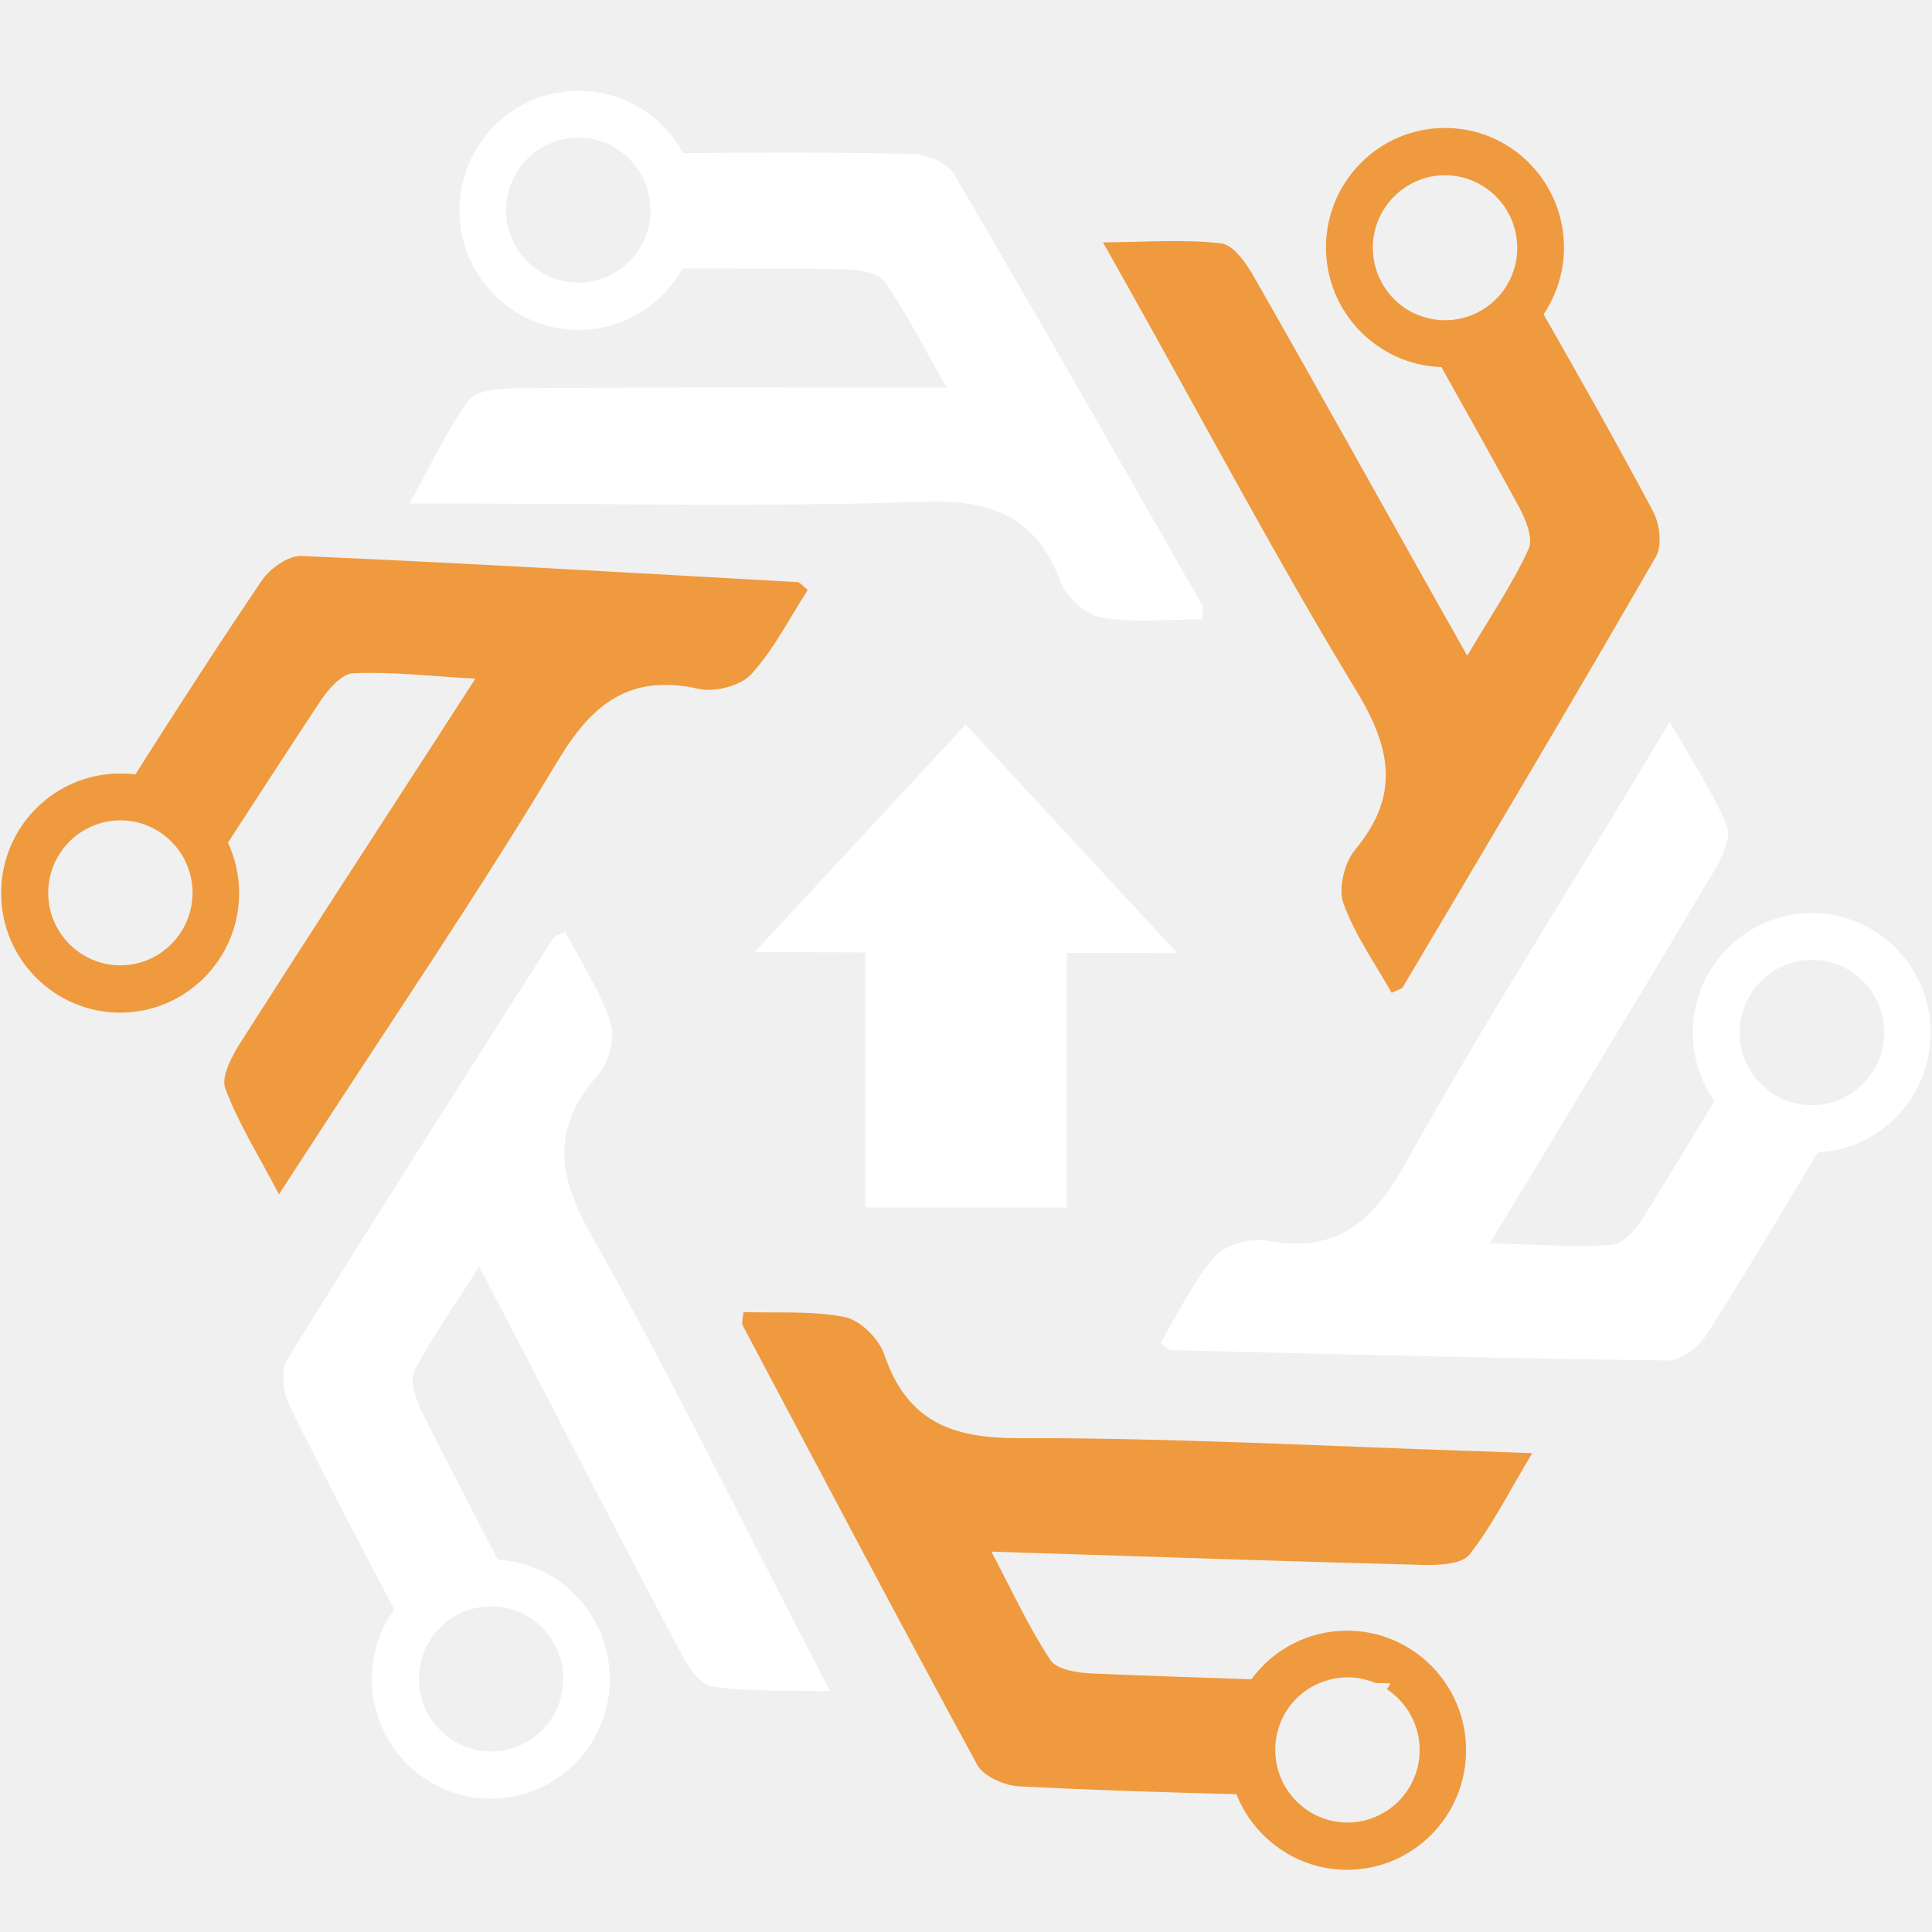
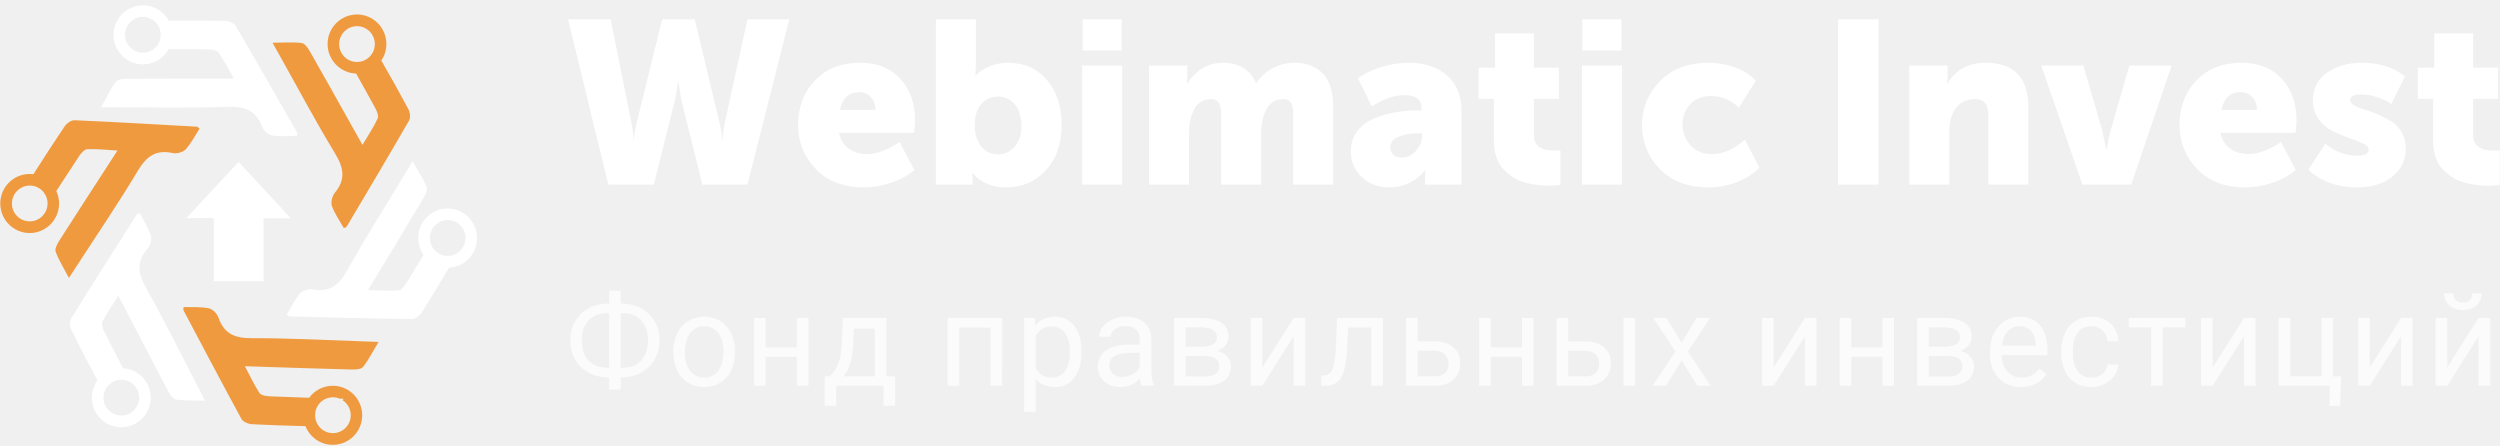
- <svg xmlns="http://www.w3.org/2000/svg" height="64" viewBox="0 0 64 64" width="64">
-   <g fill="none" fill-rule="nonzero">
-     <g transform="translate(0 3)">
-       <g fill="#fff">
-         <path d="m39.833 17.066c-2.732-4.781-5.45-9.562-8.234-14.306-.223-.373-.913-.649-1.388-.664-2.524-.052-5.056-.052-7.581-.022-.668-1.231-1.975-2.066-3.467-2.066-2.175 0-3.942 1.775-3.942 3.961s1.767 3.961 3.942 3.961c1.477 0 2.769-.82 3.445-2.036 1.797 0 3.549 0 5.301.022.475.007 1.158.09 1.381.403.735 1.029 1.299 2.178 2.071 3.521h-1.871c-4.143 0-8.286-.015-12.429.022-.527.007-1.284.067-1.537.403-.72.977-1.232 2.103-1.96 3.416h1.782c5.078 0 10.157.119 15.228-.06 2.242-.075 3.727.448 4.551 2.633.193.515.832 1.111 1.351 1.201 1.091.186 2.235.06 3.348.06.007-.254.052-.38.007-.448zm-19.245-11.181c-.401.298-.898.477-1.433.477-1.322 0-2.391-1.082-2.391-2.402 0-1.328 1.077-2.402 2.391-2.402.601 0 1.151.224 1.567.589.505.44.824 1.089.824 1.813.007.783-.371 1.484-.958 1.924z" />
-         <path d="m26.677 51.437c-2.346-4.52-4.596-9.1-7.098-13.538-1.106-1.962-1.329-3.528.215-5.266.364-.41.594-1.261.431-1.753-.342-1.059-.98-2.014-1.5-3.006-.215.097-.342.119-.386.186-2.955 4.639-5.917 9.279-8.813 13.956-.23.373-.156 1.119.059 1.544 1.121 2.268 2.287 4.513 3.475 6.75-.468.649-.742 1.447-.742 2.312 0 2.185 1.767 3.961 3.942 3.961s3.942-1.775 3.942-3.961c0-2.103-1.641-3.834-3.712-3.953-.846-1.634-1.671-3.222-2.48-4.826-.215-.425-.453-1.074-.282-1.417.564-1.126 1.322-2.163 2.146-3.468.394.761.631 1.208.869 1.663 1.916 3.692 3.824 7.384 5.769 11.062.245.47.653 1.119 1.062 1.179 1.195.186 2.428.127 3.92.164-.349-.694-.579-1.141-.817-1.589zm-9.199-.895s.007 0 0 0c.705.418 1.181 1.193 1.181 2.074 0 1.328-1.077 2.402-2.391 2.402s-2.391-1.082-2.391-2.402c0-.246.037-.477.104-.701.297-.985 1.21-1.701 2.287-1.701.445 0 .861.119 1.21.328z" />
-         <path d="m60.02 27.247c-2.175 0-3.942 1.775-3.942 3.961 0 .843.26 1.626.713 2.268-.772 1.283-1.537 2.536-2.309 3.782-.252.403-.683.947-1.062.977-1.255.097-2.524-.015-4.069-.045.438-.731.705-1.171.973-1.604 2.146-3.558 4.306-7.116 6.43-10.689.267-.455.609-1.141.453-1.529-.46-1.126-1.151-2.148-1.893-3.453-.408.671-.668 1.104-.921 1.529-2.628 4.363-5.368 8.667-7.848 13.113-1.091 1.962-2.309 2.969-4.596 2.543-.542-.097-1.381.142-1.723.537-.72.843-1.203 1.887-1.782 2.849.193.134.275.239.356.239 5.479.134 10.966.276 16.445.343.431.007 1.032-.448 1.284-.85 1.262-1.992 2.48-4.013 3.683-6.042 2.079-.104 3.742-1.835 3.742-3.953.007-2.2-1.76-3.976-3.935-3.976zm1.314 5.967c-.379.254-.824.395-1.314.395-1.077 0-1.982-.716-2.287-1.693-.067-.224-.104-.462-.104-.709 0-1.171.839-2.156 1.953-2.364.015-.022.03-.052.052-.082.015.022.022.045.037.067.119-.015.238-.03.356-.03 1.322 0 2.391 1.082 2.391 2.402-.007.85-.438 1.589-1.084 2.014z" />
+ <svg xmlns="http://www.w3.org/2000/svg" height="52" viewBox="0 0 292 52" width="292">
+   <g fill="none" fill-rule="evenodd">
+     <g fill="#fff" transform="translate(66 2)">
+       <path d="m5.049 19.562-4.698-19.305h4.968l2.43 12.069c.072.36.13.706.175 1.04.045.333.068.58.068.743v.243h.054c.018-.558.126-1.233.324-2.025l2.97-12.069h3.807l2.889 12.069c.09.36.162.706.216 1.04s.09.58.108.743v.243h.054c0-.558.081-1.233.243-2.025l2.646-12.069h4.887l-4.887 19.305h-5.265l-2.43-9.747-.378-2.268h-.054c-.054.684-.18 1.44-.378 2.268l-2.43 9.747zm22.167-6.966c0-2.088.657-3.82 1.971-5.197 1.314-1.377 3.069-2.066 5.265-2.066 1.998 0 3.568.625 4.712 1.877 1.143 1.251 1.714 2.866 1.714 4.846 0 .324-.036.81-.108 1.458h-8.775c.162.81.544 1.426 1.147 1.849s1.3.634 2.092.634c1.152 0 2.43-.468 3.834-1.404l1.728 3.267c-.738.63-1.642 1.125-2.713 1.485s-2.146.54-3.227.54c-2.358 0-4.221-.72-5.589-2.16s-2.052-3.15-2.052-5.13zm4.887-1.755h4.158c0-.594-.175-1.089-.526-1.485s-.814-.594-1.391-.594c-1.188 0-1.935.693-2.241 2.079zm11.205 8.721v-19.305h4.671v5.373l-.054 1.188h.054c.396-.45.94-.81 1.633-1.08s1.399-.405 2.119-.405c1.89 0 3.406.67 4.55 2.011 1.143 1.341 1.714 3.1 1.714 5.279s-.612 3.933-1.836 5.265-2.772 1.998-4.644 1.998c-1.674 0-2.97-.549-3.888-1.647h-.054c.018.234.027.495.027.783v.54zm4.536-6.858c0 .9.238 1.678.716 2.336s1.147.986 2.011.986c.774 0 1.422-.297 1.944-.891s.783-1.404.783-2.43-.252-1.854-.756-2.484c-.504-.63-1.161-.945-1.971-.945-.774 0-1.422.288-1.944.864-.522.576-.783 1.431-.783 2.565zm12.609-8.802v-3.645h4.563v3.645zm-.054 15.66v-13.905h4.671v13.905zm7.803 0v-13.905h4.482v1.215l-.054.864h.054c1.062-1.602 2.439-2.403 4.131-2.403 1.872 0 3.168.783 3.888 2.349h.054c.396-.648.994-1.201 1.796-1.661.801-.459 1.687-.689 2.659-.689 1.368 0 2.461.414 3.28 1.242s1.228 2.151 1.228 3.969v9.018h-4.671v-8.235c0-1.17-.36-1.755-1.08-1.755-.936 0-1.615.391-2.038 1.175-.423.783-.634 1.759-.634 2.929v5.886h-4.671v-8.235c0-1.17-.36-1.755-1.08-1.755-.972 0-1.66.396-2.066 1.188-.405.792-.608 1.764-.608 2.916v5.886zm23.571-3.915c0-.882.243-1.647.729-2.295s1.129-1.143 1.931-1.485 1.633-.589 2.498-.743 1.764-.23 2.7-.23h.405v-.243c0-1.026-.657-1.539-1.971-1.539-1.224 0-2.502.441-3.834 1.323l-1.62-3.294c.63-.486 1.498-.909 2.606-1.269s2.2-.54 3.28-.54c1.926 0 3.442.504 4.55 1.512s1.661 2.394 1.661 4.158v8.559h-4.266v-.837l.054-.864h-.054c-.45.63-1.048 1.125-1.796 1.485s-1.525.54-2.336.54c-1.332 0-2.421-.405-3.267-1.215-.846-.81-1.269-1.818-1.269-3.024zm4.617-.432c0 .342.117.625.351.851s.558.338.972.338c.648 0 1.206-.261 1.674-.783s.702-1.08.702-1.674v-.378h-.432c-.864 0-1.624.13-2.281.392s-.986.679-.986 1.256zm12.096-.783v-4.887h-1.782v-3.645h1.917v-3.996h4.536v3.996h2.916v3.645h-2.916v4.266c0 1.188.828 1.782 2.484 1.782.216 0 .423-.009.621-.027v4.05c-.702.054-1.125.081-1.269.081-.432 0-.85-.022-1.256-.068s-.873-.13-1.404-.257-1.008-.315-1.431-.567-.823-.562-1.202-.931-.675-.85-.891-1.444-.324-1.26-.324-1.998zm10.341-10.53v-3.645h4.563v3.645zm-.054 15.66v-13.905h4.671v13.905zm7.02-6.966c0-1.98.697-3.685 2.092-5.117 1.395-1.431 3.28-2.147 5.657-2.147 1.044 0 2.065.175 3.064.526.999.351 1.822.877 2.47 1.579l-1.971 3.132c-.936-.9-2.025-1.35-3.267-1.35-1.044 0-1.858.328-2.443.986-.585.657-.877 1.435-.877 2.336 0 .918.306 1.723.918 2.417s1.467 1.04 2.565 1.04c1.242 0 2.511-.558 3.807-1.674l1.701 3.267c-.684.702-1.561 1.26-2.632 1.674s-2.182.621-3.334.621c-2.376 0-4.261-.711-5.657-2.133s-2.092-3.141-2.092-5.157zm22.896 6.966v-19.305h4.725v19.305zm8.316 0v-13.905h4.482v1.215l-.054.864h.054c.954-1.602 2.43-2.403 4.428-2.403 3.33 0 4.995 1.737 4.995 5.211v9.018h-4.671v-8.154c0-1.224-.513-1.836-1.539-1.836-.99 0-1.741.351-2.255 1.053-.513.702-.769 1.584-.769 2.646v6.291zm20.223 0-4.806-13.905h4.914l2.16 7.398.513 2.403h.054c.162-.99.333-1.791.513-2.403l2.133-7.398h4.941l-4.725 13.905zm11.34-6.966c0-2.088.657-3.82 1.971-5.197 1.314-1.377 3.069-2.066 5.265-2.066 1.998 0 3.568.625 4.712 1.877 1.143 1.251 1.714 2.866 1.714 4.846 0 .324-.036.81-.108 1.458h-8.775c.162.81.544 1.426 1.147 1.849s1.3.634 2.092.634c1.152 0 2.43-.468 3.834-1.404l1.728 3.267c-.738.63-1.642 1.125-2.713 1.485s-2.146.54-3.227.54c-2.358 0-4.221-.72-5.589-2.16s-2.052-3.15-2.052-5.13zm4.887-1.755h4.158c0-.594-.175-1.089-.526-1.485s-.814-.594-1.391-.594c-1.188 0-1.935.693-2.241 2.079zm10.152 6.993 1.998-3.051c1.116.936 2.376 1.404 3.78 1.404.846 0 1.269-.243 1.269-.729 0-.27-.225-.508-.675-.716s-.99-.418-1.62-.634-1.264-.481-1.903-.796-1.183-.778-1.633-1.391-.675-1.341-.675-2.187c0-1.386.544-2.466 1.633-3.24s2.47-1.161 4.144-1.161c1.998 0 3.654.531 4.968 1.593l-1.593 3.24c-.396-.324-.931-.594-1.607-.81s-1.309-.324-1.903-.324c-.864 0-1.296.225-1.296.675 0 .216.162.418.486.608s.724.351 1.202.486.999.324 1.566.567 1.089.513 1.566.81.877.72 1.202 1.269.486 1.174.486 1.877c0 1.332-.517 2.425-1.552 3.28s-2.425 1.282-4.171 1.282c-2.25 0-4.14-.684-5.67-2.052zm14.58-3.402v-4.887h-1.782v-3.645h1.917v-3.996h4.536v3.996h2.916v3.645h-2.916v4.266c0 1.188.828 1.782 2.484 1.782.216 0 .423-.009.621-.027v4.05c-.702.054-1.125.081-1.269.081-.432 0-.85-.022-1.256-.068s-.873-.13-1.404-.257-1.008-.315-1.431-.567-.823-.562-1.202-.931-.675-.85-.891-1.444-.324-1.26-.324-1.998z" />
+       <path d="m6.504 33.468h.227c.806.005 1.541.193 2.205.564.664.371 1.18.883 1.549 1.534.369.652.553 1.381.553 2.186 0 .811-.186 1.545-.557 2.205-.371.659-.884 1.173-1.538 1.542-.654.369-1.382.558-2.183.568h-.256v1.436h-1.362v-1.436h-.205c-.815 0-1.556-.186-2.223-.557s-1.184-.884-1.553-1.538c-.369-.654-.553-1.389-.553-2.205 0-.815.184-1.55.553-2.205.369-.654.886-1.167 1.553-1.538s1.407-.557 2.223-.557h.205v-1.509h1.362zm-1.567 1.106c-.918 0-1.644.282-2.179.846-.535.564-.802 1.346-.802 2.347 0 1.006.266 1.788.798 2.347.532.559 1.265.839 2.197.839h.19v-6.379zm1.567 0v6.379h.205c.933 0 1.661-.287 2.186-.861s.787-1.354.787-2.34c0-.977-.262-1.75-.787-2.322-.525-.571-1.263-.857-2.216-.857zm6.135 4.453c0-.776.153-1.475.458-2.095s.73-1.099 1.274-1.436c.544-.337 1.166-.505 1.864-.505 1.079 0 1.952.374 2.618 1.121.667.747 1 1.741 1 2.981v.095c0 .771-.148 1.464-.443 2.076-.295.613-.718 1.09-1.267 1.432-.549.342-1.18.513-1.893.513-1.074 0-1.945-.374-2.611-1.121-.667-.747-1-1.736-1-2.966zm1.362.161c0 .879.204 1.584.612 2.117s.953.798 1.637.798c.688 0 1.235-.27 1.641-.809.405-.54.608-1.295.608-2.267 0-.869-.206-1.573-.619-2.113-.413-.54-.961-.809-1.644-.809-.669 0-1.208.266-1.619.798-.41.532-.615 1.294-.615 2.285zm14.426 3.875h-1.355v-3.384h-3.64v3.384h-1.362v-7.925h1.362v3.435h3.64v-3.435h1.355zm2.509-1.106.469-.579c.527-.684.828-1.709.901-3.076l.125-3.164h5.105v6.819h1.018v3.435h-1.355v-2.329h-5.53v2.329h-1.355l.007-3.435zm1.604 0h3.64v-5.566h-2.439l-.081 1.89c-.083 1.577-.457 2.803-1.121 3.677zm18.51 1.106h-1.355v-6.804h-3.647v6.804h-1.362v-7.925h6.365zm9.27-3.875c0 1.206-.276 2.178-.828 2.915-.552.737-1.299 1.106-2.241 1.106-.962 0-1.719-.305-2.271-.916v3.816h-1.355v-10.972h1.238l.066.879c.552-.684 1.318-1.025 2.3-1.025.952 0 1.705.359 2.26 1.077s.831 1.716.831 2.996zm-1.355-.154c0-.894-.19-1.599-.571-2.117s-.903-.776-1.567-.776c-.82 0-1.436.364-1.846 1.091v3.787c.405.723 1.025 1.084 1.86 1.084.649 0 1.166-.258 1.549-.773s.575-1.281.575-2.296zm8.369 4.028c-.078-.156-.142-.435-.19-.835-.63.654-1.382.981-2.256.981-.781 0-1.422-.221-1.923-.663-.5-.442-.751-1.002-.751-1.681 0-.825.314-1.466.941-1.923.627-.457 1.51-.685 2.648-.685h1.318v-.623c0-.474-.142-.851-.425-1.132-.283-.281-.701-.421-1.252-.421-.483 0-.889.122-1.216.366-.327.244-.491.54-.491.886h-1.362c0-.396.14-.778.421-1.146.281-.369.662-.66 1.143-.875.481-.215 1.01-.322 1.586-.322.913 0 1.628.228 2.146.685.518.457.786 1.085.806 1.886v3.647c0 .728.093 1.306.278 1.736v.117zm-2.249-1.033c.425 0 .828-.11 1.208-.33.381-.22.657-.505.828-.857v-1.626h-1.062c-1.66 0-2.49.486-2.49 1.458 0 .425.142.757.425.996s.647.359 1.091.359zm6.04 1.033v-7.925h3.091c1.055 0 1.864.184 2.428.553.564.369.846.909.846 1.622 0 .366-.11.697-.33.992-.22.295-.544.521-.974.677.479.112.863.332 1.154.659.291.327.436.718.436 1.172 0 .728-.267 1.284-.802 1.67s-1.29.579-2.267.579zm1.355-3.479v2.388h2.241c.566 0 .99-.105 1.271-.315s.421-.505.421-.886c0-.791-.581-1.187-1.743-1.187zm0-1.084h1.75c1.27 0 1.904-.371 1.904-1.113s-.601-1.125-1.802-1.15h-1.853zm12.617-3.362h1.355v7.925h-1.355v-5.779l-3.655 5.779h-1.355v-7.925h1.355v5.786zm10.427 0v7.925h-1.362v-6.804h-2.695l-.161 2.966c-.088 1.362-.316 2.336-.685 2.922-.369.586-.953.891-1.754.916h-.542v-1.194l.388-.029c.439-.049.754-.303.945-.762.19-.459.312-1.309.366-2.549l.146-3.391zm4.055 2.732h2.058c.898.01 1.609.244 2.131.703.522.459.784 1.082.784 1.868 0 .791-.269 1.426-.806 1.904-.537.479-1.26.718-2.168.718h-3.354v-7.925h1.355zm0 1.106v2.981h2.014c.508 0 .901-.131 1.179-.392.278-.261.417-.619.417-1.073 0-.439-.135-.8-.406-1.08-.271-.281-.651-.426-1.139-.436zm13.54 4.087h-1.355v-3.384h-3.64v3.384h-1.362v-7.925h1.362v3.435h3.64v-3.435h1.355zm4.055-5.193h2.058c.898.01 1.609.244 2.131.703.522.459.784 1.082.784 1.868 0 .791-.269 1.426-.806 1.904-.537.479-1.26.718-2.168.718h-3.354v-7.925h1.355zm7.8 5.193h-1.362v-7.925h1.362zm-7.8-4.087v2.981h2.014c.508 0 .901-.131 1.179-.392.278-.261.417-.619.417-1.073 0-.439-.135-.8-.406-1.08-.271-.281-.651-.426-1.139-.436zm13.225-.945 1.758-2.893h1.582l-2.593 3.918 2.673 4.006h-1.567l-1.831-2.966-1.831 2.966h-1.575l2.673-4.006-2.593-3.918h1.567zm14.416-2.893h1.355v7.925h-1.355v-5.779l-3.655 5.779h-1.355v-7.925h1.355v5.786zm10.405 7.925h-1.355v-3.384h-3.64v3.384h-1.362v-7.925h1.362v3.435h3.64v-3.435h1.355zm2.7 0v-7.925h3.091c1.055 0 1.864.184 2.428.553.564.369.846.909.846 1.622 0 .366-.11.697-.33.992-.22.295-.544.521-.974.677.479.112.863.332 1.154.659.291.327.436.718.436 1.172 0 .728-.267 1.284-.802 1.67-.535.386-1.29.579-2.267.579zm1.355-3.479v2.388h2.241c.566 0 .99-.105 1.271-.315s.421-.505.421-.886c0-.791-.581-1.187-1.743-1.187zm0-1.084h1.75c1.27 0 1.904-.371 1.904-1.113s-.601-1.125-1.802-1.15h-1.853zm10.778 4.709c-1.074 0-1.948-.353-2.622-1.058-.674-.706-1.011-1.649-1.011-2.831v-.249c0-.786.15-1.488.45-2.106.3-.618.72-1.101 1.26-1.45.54-.349 1.124-.524 1.754-.524 1.03 0 1.831.339 2.402 1.018.571.679.857 1.65.857 2.915v.564h-5.369c.02.781.248 1.412.685 1.893.437.481.992.721 1.666.721.479 0 .884-.098 1.216-.293.332-.195.623-.454.872-.776l.828.645c-.664 1.021-1.66 1.531-2.988 1.531zm-.168-7.104c-.547 0-1.006.199-1.377.597-.371.398-.601.956-.688 1.674h3.97v-.103c-.039-.688-.225-1.222-.557-1.6-.332-.378-.781-.568-1.348-.568zm8.405 5.999c.483 0 .906-.146 1.267-.439s.562-.659.601-1.099h1.282c-.024.454-.181.886-.469 1.296s-.673.737-1.154.981c-.481.244-.99.366-1.527.366-1.079 0-1.937-.36-2.574-1.08-.637-.72-.956-1.705-.956-2.955v-.227c0-.771.142-1.458.425-2.058.283-.601.69-1.067 1.219-1.399s1.156-.498 1.879-.498c.889 0 1.627.266 2.216.798s.902 1.223.941 2.073h-1.282c-.039-.513-.233-.934-.582-1.263-.349-.33-.78-.494-1.293-.494-.688 0-1.222.248-1.6.743-.378.496-.568 1.212-.568 2.15v.256c0 .913.188 1.616.564 2.109.376.493.913.74 1.611.74zm10.962-5.867h-2.659v6.826h-1.355v-6.826h-2.607v-1.099h6.621zm6.845-1.099h1.355v7.925h-1.355v-5.779l-3.655 5.779h-1.355v-7.925h1.355v5.786zm4.047 0h1.362v6.819h3.647v-6.819h1.355v6.819h.945l-.132 3.457h-1.216v-2.351h-5.962zm14.294 0h1.355v7.925h-1.355v-5.779l-3.655 5.779h-1.355v-7.925h1.355v5.786zm9.057 0h1.355v7.925h-1.355v-5.779l-3.655 5.779h-1.355v-7.925h1.355v5.786zm.366-2.886c0 .591-.201 1.066-.604 1.425s-.931.538-1.586.538-1.184-.181-1.589-.542c-.405-.361-.608-.835-.608-1.421h1.106c0 .342.093.609.278.802.186.193.457.289.813.289.342 0 .609-.095.802-.286.193-.19.289-.459.289-.806z" opacity=".7" />
+     </g>
+     <g fill-rule="nonzero">
+       <g transform="translate(0 .613333)">
+         <g fill="#fff">
+           <path d="m34.699 14.866c-2.38-4.165-4.747-8.33-7.173-12.462-.194-.325-.796-.565-1.209-.578-2.199-.045-4.404-.045-6.603-.019-.582-1.072-1.72-1.8-3.02-1.8-1.895 0-3.434 1.546-3.434 3.45 0 1.904 1.539 3.45 3.434 3.45 1.287 0 2.412-.715 3.001-1.774 1.565 0 3.092 0 4.618.019.414.006 1.009.078 1.203.351.64.897 1.132 1.897 1.804 3.067h-1.63c-3.609 0-7.218-.013-10.827.019-.459.006-1.119.058-1.339.351-.627.851-1.074 1.832-1.707 2.976h1.552c4.424 0 8.848.104 13.265-.052 1.953-.065 3.247.39 3.965 2.294.168.448.724.968 1.177 1.046.951.162 1.947.052 2.917.052.006-.221.045-.331.006-.39zm-16.764-9.74c-.349.26-.783.416-1.248.416-1.151 0-2.083-.942-2.083-2.092 0-1.157.938-2.092 2.083-2.092.524 0 1.002.195 1.365.513.44.383.718.949.718 1.579.006.682-.323 1.293-.834 1.676z" />
+           <path d="m23.238 44.807c-2.044-3.938-4.003-7.927-6.183-11.793-.964-1.709-1.158-3.073.188-4.587.317-.357.517-1.098.375-1.527-.298-.923-.854-1.754-1.306-2.619-.188.084-.298.104-.336.162-2.574 4.041-5.155 8.083-7.677 12.157-.2.325-.136.975.052 1.345.977 1.975 1.992 3.931 3.027 5.88-.407.565-.647 1.261-.647 2.014 0 1.904 1.539 3.45 3.434 3.45s3.434-1.546 3.434-3.45c0-1.832-1.429-3.34-3.234-3.444-.737-1.423-1.455-2.807-2.16-4.204-.188-.37-.395-.936-.246-1.235.492-.981 1.151-1.884 1.869-3.021.343.663.55 1.053.757 1.449 1.669 3.216 3.331 6.433 5.025 9.636.213.409.569.975.925 1.027 1.041.162 2.115.11 3.415.143-.304-.604-.504-.994-.711-1.384zm-8.013-.78s.006 0 0 0c.614.364 1.028 1.04 1.028 1.806 0 1.157-.938 2.092-2.083 2.092s-2.083-.942-2.083-2.092c0-.214.032-.416.091-.611.259-.858 1.054-1.481 1.992-1.481.388 0 .75.104 1.054.286z" />
+           <path d="m52.284 23.736c-1.895 0-3.434 1.546-3.434 3.45 0 .734.226 1.416.621 1.975-.673 1.118-1.339 2.209-2.011 3.294-.22.351-.595.825-.925.851-1.093.084-2.199-.013-3.544-.039.382-.637.614-1.02.847-1.397 1.869-3.099 3.751-6.199 5.601-9.311.233-.396.53-.994.395-1.332-.401-.981-1.002-1.871-1.649-3.008-.356.585-.582.962-.802 1.332-2.29 3.801-4.676 7.55-6.836 11.423-.951 1.709-2.011 2.586-4.003 2.216-.472-.084-1.203.123-1.5.468-.627.734-1.048 1.644-1.552 2.482.168.117.239.208.31.208 4.773.117 9.553.24 14.326.299.375.006.899-.39 1.119-.741 1.099-1.735 2.16-3.496 3.208-5.263 1.811-.091 3.26-1.598 3.26-3.444.006-1.917-1.533-3.463-3.428-3.463zm1.145 5.198c-.33.221-.718.344-1.145.344-.938 0-1.727-.624-1.992-1.475-.058-.195-.091-.403-.091-.617 0-1.02.731-1.878 1.701-2.06.013-.019.026-.045.045-.071.013.019.019.039.032.058.103-.013.207-.026.31-.026 1.151 0 2.083.942 2.083 2.092-.006.741-.382 1.384-.944 1.754z" />
+         </g>
+         <path d="m42.661 39.265c-4.417-.143-8.841-.39-13.259-.377-1.953.006-3.234-.494-3.887-2.417-.155-.455-.699-.994-1.145-1.079-.944-.188-1.94-.11-2.917-.143-.019.208-.058.312-.026.377 2.244 4.236 4.482 8.479 6.772 12.69.181.331.776.591 1.19.617 2.096.11 4.191.175 6.287.227.504 1.274 1.746 2.183 3.195 2.183 1.895 0 3.434-1.546 3.434-3.45 0-1.904-1.539-3.45-3.434-3.45-1.132 0-2.141.552-2.762 1.403-1.565-.052-3.092-.104-4.611-.169-.414-.019-1.009-.11-1.19-.39-.608-.916-1.074-1.93-1.701-3.125.744.026 1.184.039 1.63.052 3.609.117 7.218.24 10.827.331.459.013 1.125-.019 1.345-.305.653-.832 1.132-1.8 1.804-2.917-.679-.026-1.119-.039-1.552-.058zm-4.456 6.64c.213-.071.44-.117.679-.117.285 0 .55.058.802.162.149.006.291.006.44.013-.032.058-.065.11-.103.169.569.377.944 1.02.944 1.754 0 1.157-.938 2.092-2.083 2.092-.66 0-1.248-.312-1.63-.793-.285-.357-.453-.806-.453-1.3-.006-.923.582-1.702 1.403-1.982z" fill="#ef9a3e" />
+         <path d="m23.012 14.184c-4.767-.266-9.54-.546-14.313-.754-.375-.019-.905.357-1.145.708-1.248 1.845-2.458 3.717-3.648 5.594-.142-.019-.291-.026-.44-.026-1.895 0-3.434 1.546-3.434 3.45 0 1.904 1.539 3.45 3.434 3.45 1.895 0 3.434-1.546 3.434-3.45 0-.52-.116-1.014-.323-1.455.899-1.384 1.772-2.729 2.652-4.061.226-.344.621-.806.951-.825 1.093-.052 2.199.078 3.538.156-.407.624-.647 1.001-.886 1.371-1.966 3.041-3.945 6.075-5.892 9.129-.246.39-.563.975-.44 1.319.369.994.944 1.904 1.552 3.06.369-.572.608-.942.847-1.306 2.412-3.723 4.915-7.394 7.192-11.195 1.009-1.683 2.096-2.521 4.075-2.086.466.104 1.203-.084 1.513-.422.653-.715 1.099-1.611 1.63-2.43-.162-.136-.226-.221-.298-.227zm-17.463 9.11c-.071 1.085-.977 1.949-2.076 1.949-1.151 0-2.083-.942-2.083-2.092 0-1.027.744-1.884 1.72-2.06.116-.019.239-.032.362-.032 1.151 0 2.083.942 2.083 2.092-.006.045-.006.097-.006.143z" fill="#ef9a3e" />
+         <path d="m47.692 12.124c-1.015-1.904-2.076-3.788-3.15-5.666.369-.552.589-1.215.589-1.93 0-1.904-1.539-3.45-3.434-3.45s-3.434 1.546-3.434 3.45c0 1.865 1.488 3.392 3.331 3.45.763 1.364 1.507 2.69 2.231 4.022.2.364.427.923.285 1.228-.459 1.001-1.087 1.923-1.772 3.08-.362-.65-.582-1.04-.802-1.423-1.772-3.158-3.531-6.322-5.329-9.473-.226-.403-.601-.955-.957-1.001-1.048-.13-2.121-.039-3.421-.032.336.598.55.975.763 1.358 2.173 3.873 4.249 7.797 6.552 11.585 1.015 1.676 1.255 3.034-.045 4.594-.304.37-.485 1.111-.33 1.54.33.91.912 1.728 1.391 2.58.188-.091.298-.11.33-.175 2.445-4.126 4.896-8.245 7.289-12.397.2-.318.116-.968-.084-1.338zm-3.978-7.056c-.233.897-1.048 1.559-2.018 1.559-.362 0-.711-.097-1.009-.26-.64-.357-1.074-1.046-1.074-1.832 0-.026 0-.052 0-.078.045-1.118.964-2.014 2.083-2.014 1.151 0 2.083.942 2.083 2.092.006.182-.019.357-.065.533z" fill="#ef9a3e" />
      </g>
-       <path d="m48.973 45.074c-5.071-.164-10.149-.448-15.22-.433-2.242.007-3.712-.567-4.462-2.775-.178-.522-.802-1.141-1.314-1.238-1.084-.216-2.227-.127-3.348-.164-.022.239-.067.358-.03.433 2.576 4.863 5.145 9.734 7.774 14.567.208.38.891.679 1.366.709 2.406.127 4.811.201 7.217.261.579 1.462 2.005 2.506 3.668 2.506 2.175 0 3.942-1.775 3.942-3.961 0-2.185-1.767-3.961-3.942-3.961-1.299 0-2.458.634-3.17 1.611-1.797-.06-3.549-.119-5.294-.194-.475-.022-1.158-.127-1.366-.448-.698-1.052-1.232-2.215-1.953-3.588.854.03 1.359.045 1.871.06 4.143.134 8.286.276 12.429.38.527.015 1.292-.022 1.544-.351.75-.955 1.299-2.066 2.071-3.349-.78-.03-1.284-.045-1.782-.067zm-5.116 7.623c.245-.082.505-.134.78-.134.327 0 .631.067.921.186.171.007.334.007.505.015-.037.067-.074.127-.119.194.653.433 1.084 1.171 1.084 2.014 0 1.328-1.077 2.402-2.391 2.402-.757 0-1.433-.358-1.871-.91-.327-.41-.52-.925-.52-1.492-.007-1.059.668-1.954 1.611-2.275z" fill="#ef9a3e" />
-       <path d="m26.417 16.283c-5.472-.306-10.951-.627-16.431-.865-.431-.022-1.039.41-1.314.813-1.433 2.118-2.821 4.266-4.187 6.422-.163-.022-.334-.03-.505-.03-2.175 0-3.942 1.775-3.942 3.961s1.767 3.961 3.942 3.961c2.175 0 3.942-1.775 3.942-3.961 0-.597-.134-1.164-.371-1.671 1.032-1.589 2.034-3.133 3.044-4.662.26-.395.713-.925 1.091-.947 1.255-.06 2.524.09 4.061.179-.468.716-.742 1.149-1.017 1.574-2.257 3.491-4.529 6.974-6.764 10.48-.282.448-.646 1.119-.505 1.514.423 1.141 1.084 2.185 1.782 3.513.423-.656.698-1.082.973-1.499 2.769-4.274 5.643-8.488 8.256-12.852 1.158-1.932 2.406-2.894 4.677-2.394.535.119 1.381-.097 1.737-.485.75-.82 1.262-1.85 1.871-2.79-.186-.157-.26-.254-.342-.261zm-20.046 10.457c-.082 1.246-1.121 2.238-2.383 2.238-1.322 0-2.391-1.082-2.391-2.402 0-1.179.854-2.163 1.975-2.364.134-.022.275-.037.416-.037 1.322 0 2.391 1.082 2.391 2.402-.007.052-.007.112-.007.164z" fill="#ef9a3e" />
-       <path d="m54.749 13.918c-1.166-2.185-2.383-4.349-3.616-6.504.423-.634.676-1.395.676-2.215 0-2.185-1.767-3.961-3.942-3.961s-3.942 1.775-3.942 3.961c0 2.141 1.708 3.894 3.824 3.961.876 1.566 1.73 3.088 2.561 4.617.23.418.49 1.059.327 1.41-.527 1.149-1.247 2.208-2.034 3.536-.416-.746-.668-1.193-.921-1.634-2.034-3.625-4.054-7.258-6.118-10.875-.26-.462-.69-1.096-1.099-1.149-1.203-.149-2.435-.045-3.928-.037.386.686.631 1.119.876 1.559 2.495 4.446 4.878 8.951 7.521 13.299 1.166 1.924 1.44 3.483-.052 5.273-.349.425-.557 1.275-.379 1.768.379 1.044 1.047 1.984 1.596 2.961.215-.104.342-.127.379-.201 2.806-4.736 5.62-9.465 8.368-14.232.23-.365.134-1.111-.097-1.537zm-4.566-8.1c-.267 1.029-1.203 1.79-2.316 1.79-.416 0-.817-.112-1.158-.298-.735-.41-1.232-1.201-1.232-2.103 0-.03 0-.06 0-.09.052-1.283 1.106-2.312 2.391-2.312 1.322 0 2.391 1.082 2.391 2.402.007.209-.022.41-.074.612z" fill="#ef9a3e" />
+       <path d="m34.844 24.967h-7.349l.008-3.189-6.597 6.107 6.568 6.088.008-3.19h7.362z" fill="#fff" transform="matrix(0 1 -1 0 55.75111 -2)" />
    </g>
-     <path d="m40 28.661h-8.436l.009-3.661-7.573 7.011 7.54 6.989.009-3.662h8.451z" fill="#fff" transform="matrix(0 1 -1 0 64 0)" />
  </g>
</svg>
